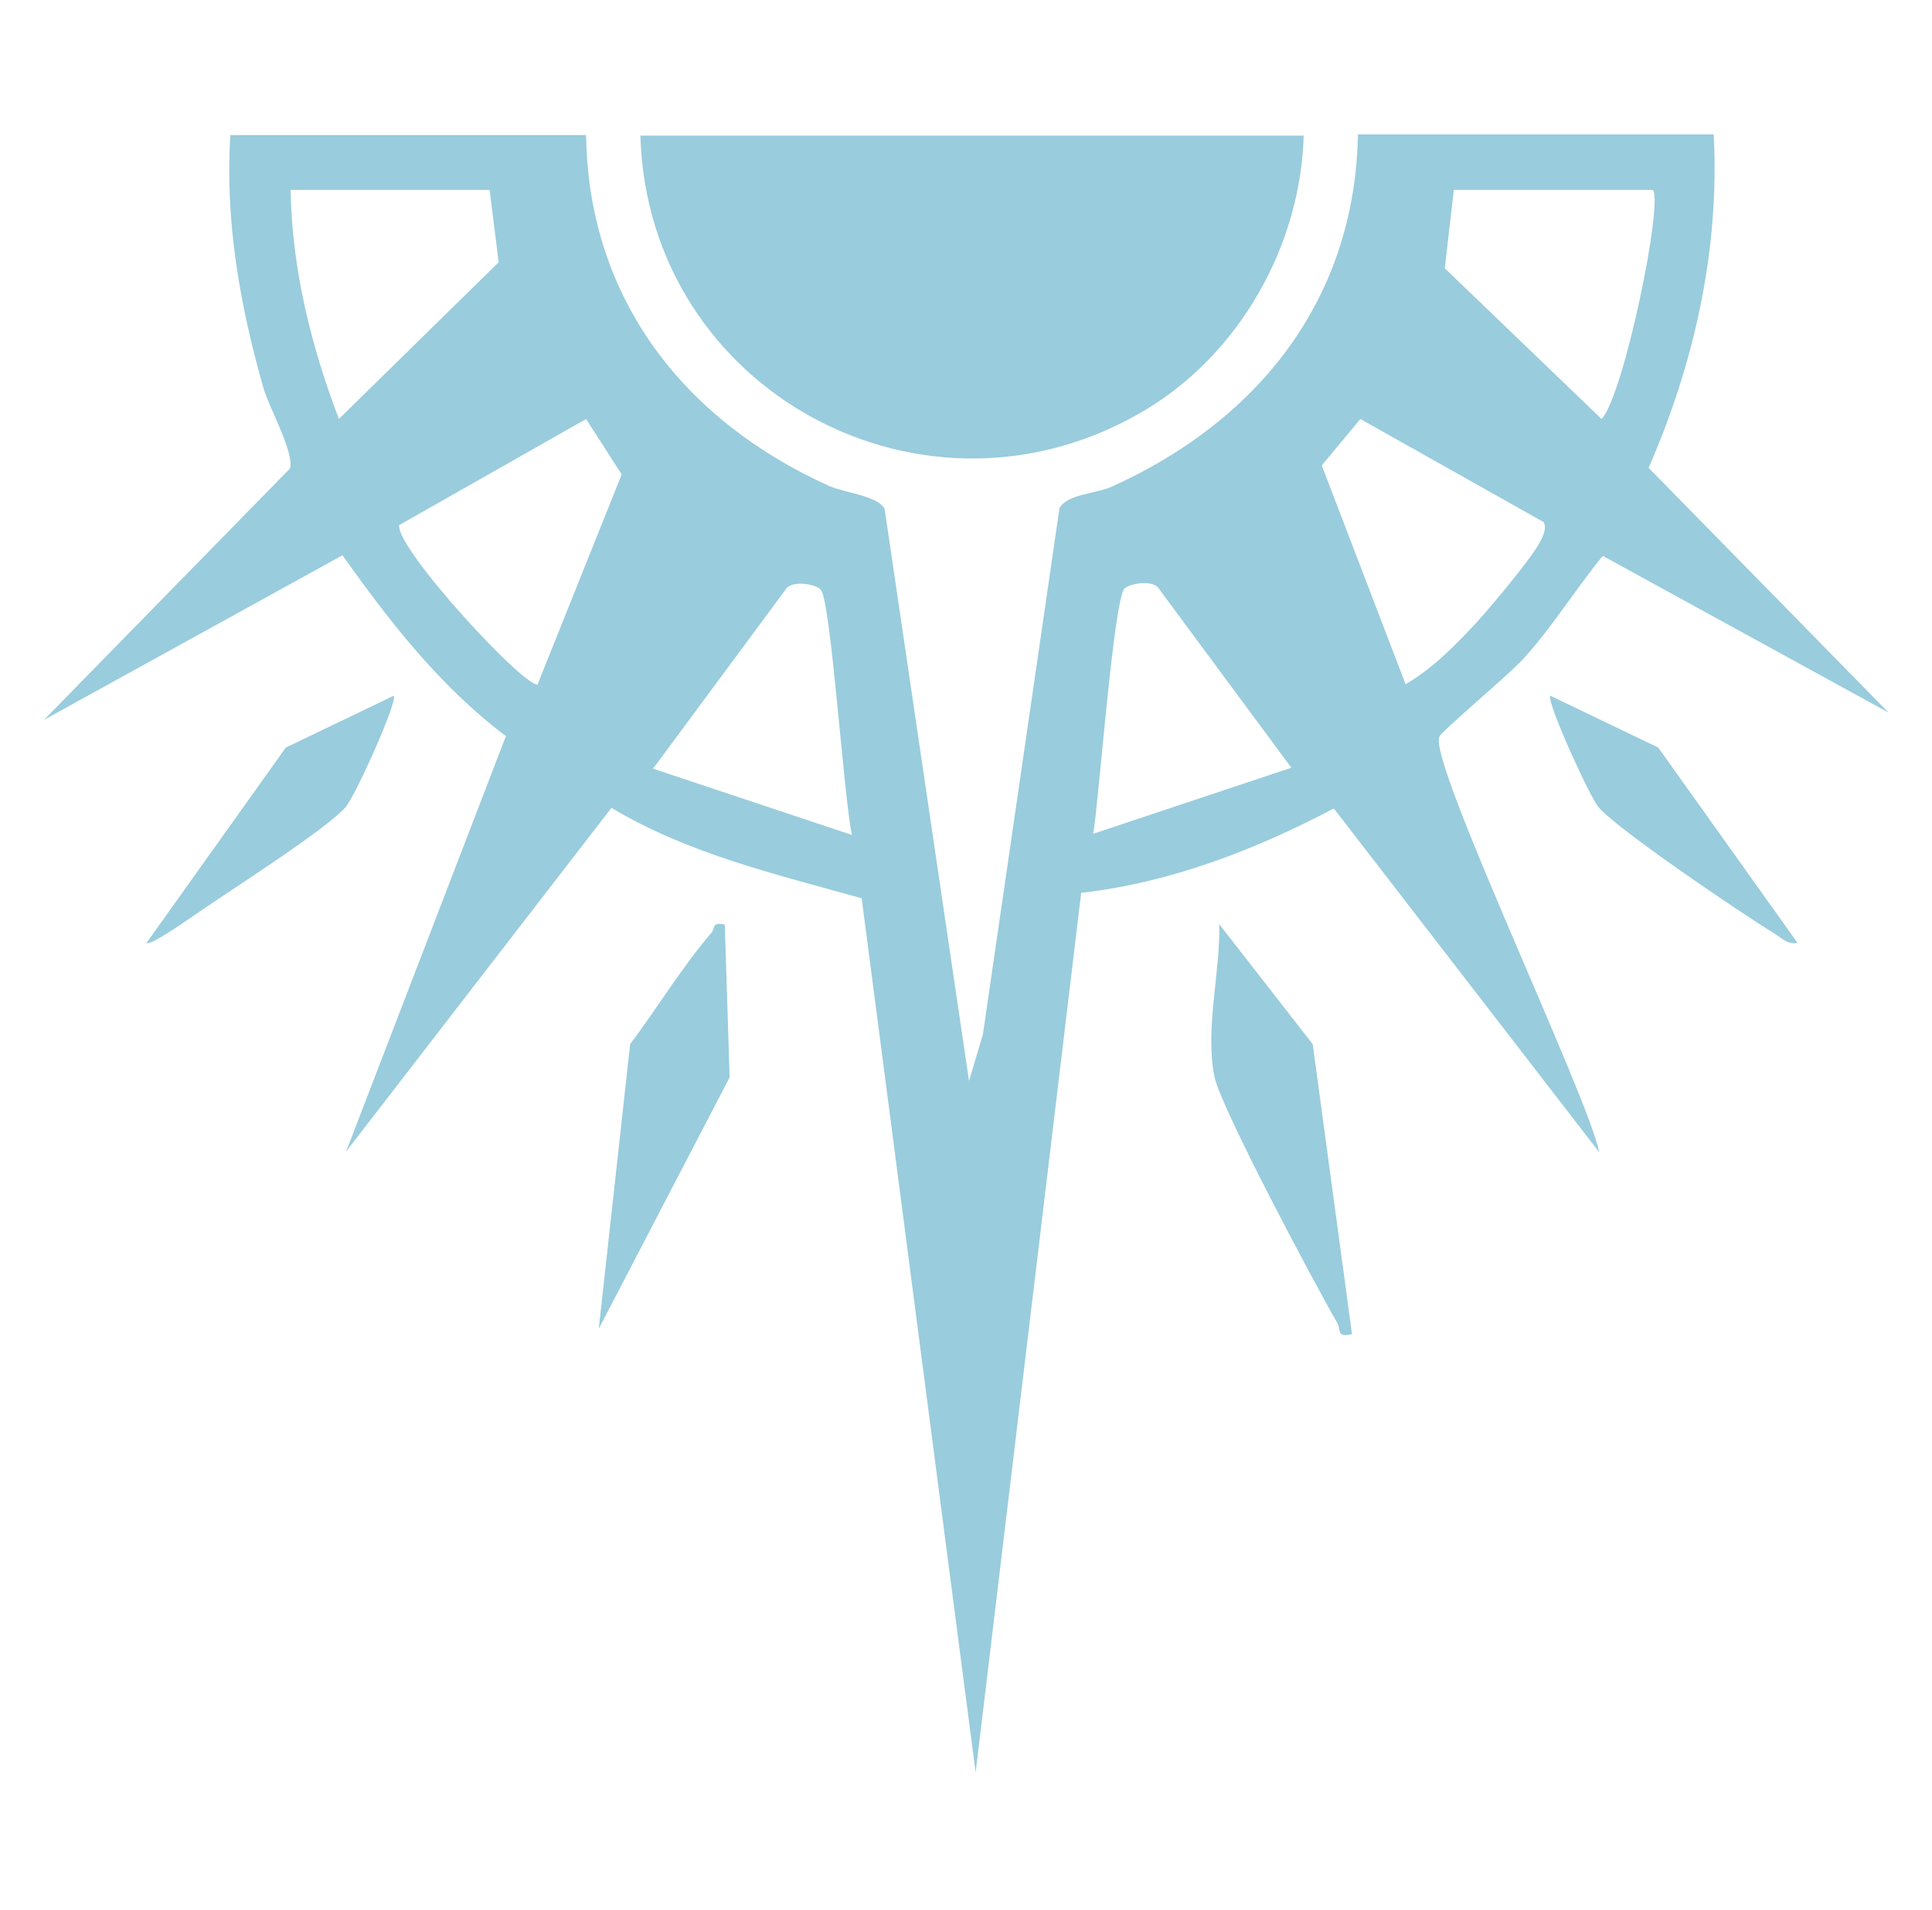
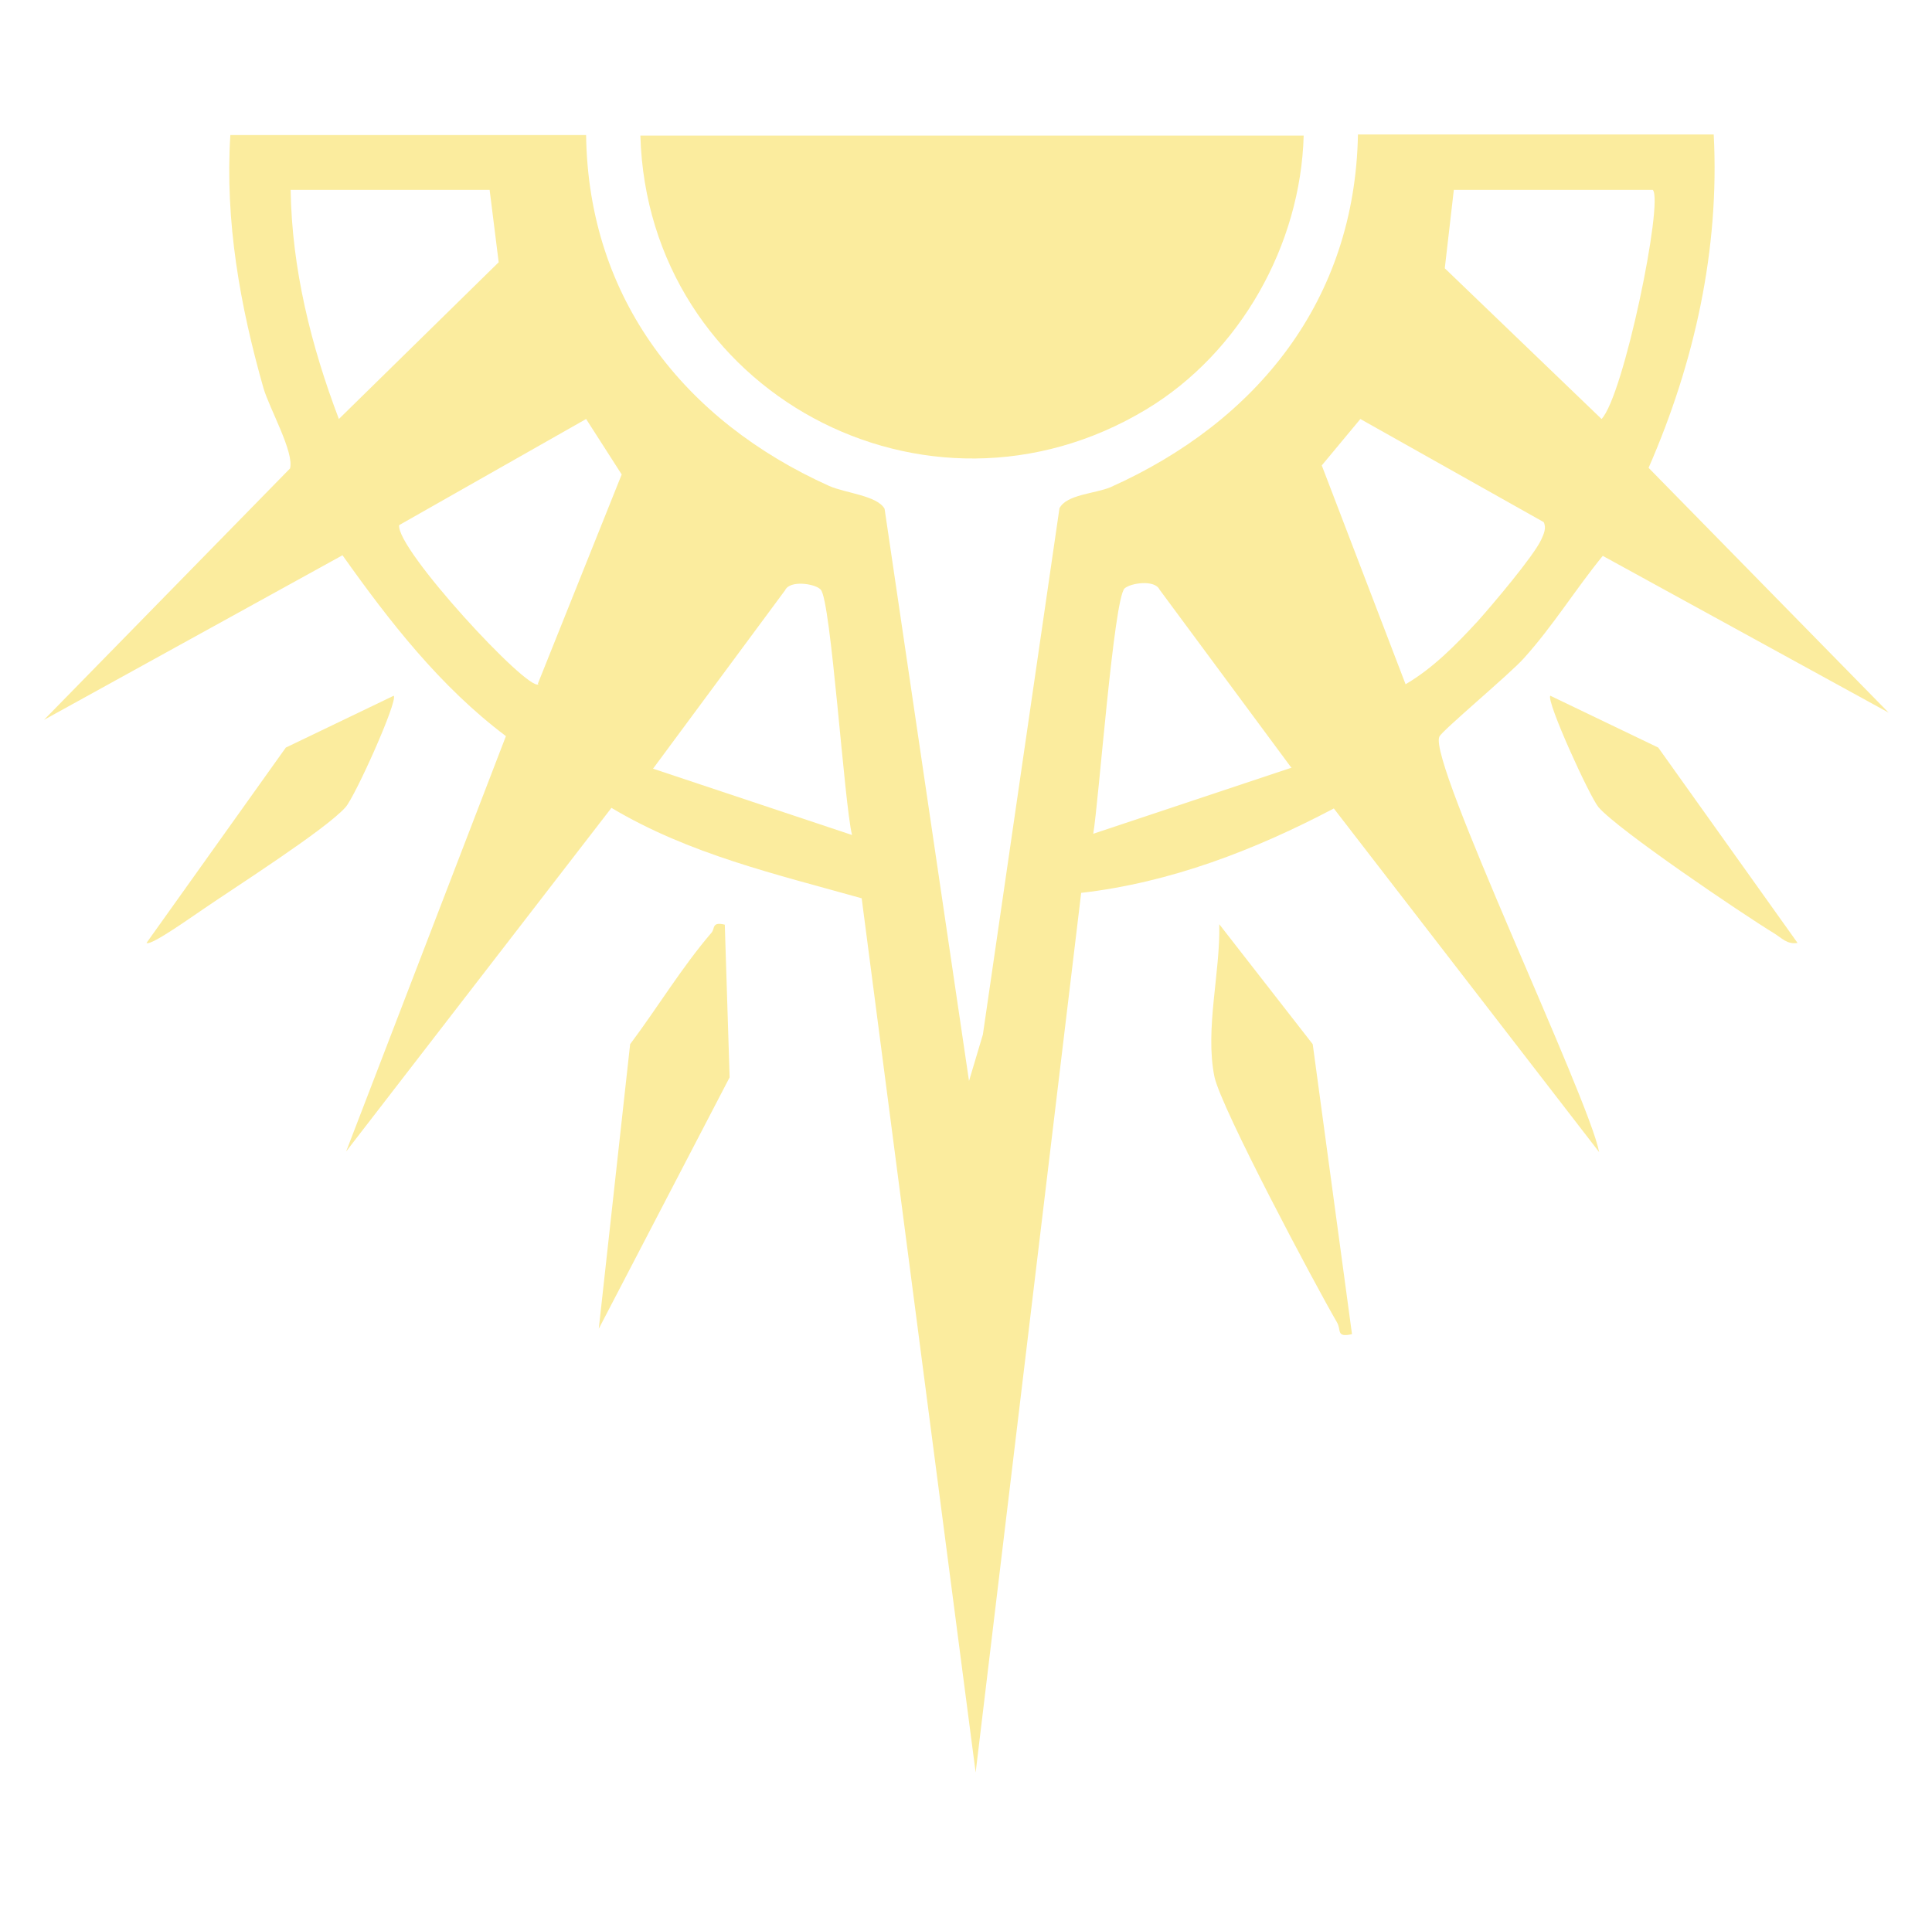
<svg xmlns="http://www.w3.org/2000/svg" version="1.1" viewBox="0 0 320.4 316.8">
  <defs>
    <style>
      .cls-1 {
-         fill: #9cd;
+         fill: #fbec9e;
      }
    </style>
  </defs>
  <g>
    <g id="Layer_1">
-       <g id="Splendor">
-         <path class="cls-1" d="M97.2,22.5c.4,27.1,16.3,47.3,40.3,58.1,2.7,1.2,8,1.6,9.2,3.8l14,94.9,2.3-7.7,12.7-87.3c1.2-2.3,5.9-2.4,8.5-3.5,24.3-10.9,40.5-31,41-58.5h59c1,19.1-3.2,37.9-10.8,55.3l39.8,40.6-47.4-26c-4.5,5.5-8.3,11.7-13.1,17-2.2,2.5-13.7,12.1-14,13-1.9,4.1,24.8,59.9,26.5,68.9l-44-57c-13.1,6.9-27.1,12.3-41.9,14l-17.5,145.9-18.9-145c-14.2-4-28.6-7.3-41.5-15l-44,57,26.5-68.9c-10.9-8.2-19.3-19-27.1-30L7.3,119.4l40.8-41.7c.7-2.7-3.4-9.9-4.4-13.3-3.9-13.7-6.4-27.7-5.5-42,0,0,59,0,59,0ZM81.2,31.5h-33c.2,13.1,3.4,25.9,8,38l26.5-26s-1.5-12-1.5-12ZM274.1,31.5h-33l-1.5,13,26,25c3.7-3.9,10.3-36.1,8.5-38h0ZM89.2,113.4l13.9-34.7-5.9-9.2-31,17.6c-.6,3.9,21.4,27.7,23.1,26.4ZM256,86.6l-30.4-17.1-6.4,7.7,13.9,36.3c4.6-2.7,8.4-6.6,12-10.5,2.4-2.7,9.2-10.7,10.5-13.5.4-.9.9-1.9.4-2.9h0ZM136,97.7c-1-.9-5-1.5-5.8.2l-21.9,29.6,33,11c-1.3-5.2-3.5-39.1-5.2-40.7h0ZM214.2,127.4l-21.9-29.6c-.8-1.7-4.8-1.1-5.8-.2-1.8,1.7-4.3,35.5-5.2,40.7l33-11h0Z" />
-         <path class="cls-1" d="M216.2,22.5c-.5,18.1-10.5,36-26.1,45.4-36.5,22-82.7-3-83.9-45.4,0,0,109.9,0,109.9,0Z" />
-         <path class="cls-1" d="M224.2,221.3c-2.7.6-1.7-.7-2.5-2-3.6-6.2-19.2-35.5-20.3-40.7-1.6-7.9,1-17.3.8-25.3l15.5,19.9,6.5,48h0Z" />
-         <path class="cls-1" d="M120.2,153.4l.8,25.3-21.7,41.7,5.2-47.2c4.5-6,8.6-12.8,13.5-18.5.6-.7,0-1.9,2.3-1.3h0Z" />
-         <path class="cls-1" d="M24.3,156.4l23.1-32.4,17.9-8.6c.7.9-6.4,16.7-8,18.5-3.3,3.7-18.2,13.2-23.3,16.7-1.4.9-9,6.4-9.7,5.8h0Z" />
-         <path class="cls-1" d="M298.1,156.4c-1.7.3-2.6-.8-3.9-1.6-5.4-3.3-25.8-17.1-29.1-20.9-1.5-1.8-8.7-17.6-8-18.5l17.9,8.6,23.1,32.4h0Z" />
+       <g id="Layer_1-2" data-name="Layer_1">
+         <g id="Splendor">
+           <path class="cls-1" d="M97.2,22.5c.4,27.1,16.3,47.3,40.3,58.1,2.7,1.2,8,1.6,9.2,3.8l14,94.9,2.3-7.7,12.7-87.3c1.2-2.3,5.9-2.4,8.5-3.5,24.3-10.9,40.5-31,41-58.5h59c1,19.1-3.2,37.9-10.8,55.3l39.8,40.6-47.4-26c-4.5,5.5-8.3,11.7-13.1,17-2.2,2.5-13.7,12.1-14,13-1.9,4.1,24.8,59.9,26.5,68.9l-44-57c-13.1,6.9-27.1,12.3-41.9,14l-17.5,145.9-18.9-145c-14.2-4-28.6-7.3-41.5-15l-44,57,26.5-68.9c-10.9-8.2-19.3-19-27.1-30L7.3,119.4l40.8-41.7c.7-2.7-3.4-9.9-4.4-13.3-3.9-13.7-6.4-27.7-5.5-42h59ZM81.2,31.5h-33c.2,13.1,3.4,25.9,8,38l26.5-26-1.5-12ZM274.1,31.5h-33l-1.5,13,26,25c3.7-3.9,10.3-36.1,8.5-38h0ZM89.2,113.4l13.9-34.7-5.9-9.2-31,17.6c-.6,3.9,21.4,27.7,23.1,26.4h0ZM256,86.6l-30.4-17.1-6.4,7.7,13.9,36.3c4.6-2.7,8.4-6.6,12-10.5,2.4-2.7,9.2-10.7,10.5-13.5.4-.9.9-1.9.4-2.9h0ZM136,97.7c-1-.9-5-1.5-5.8.2l-21.9,29.6,33,11c-1.3-5.2-3.5-39.1-5.2-40.7h0ZM214.2,127.4l-21.9-29.6c-.8-1.7-4.8-1.1-5.8-.2-1.8,1.7-4.3,35.5-5.2,40.7l33-11h-.1Z" />
+           <path class="cls-1" d="M216.2,22.5c-.5,18.1-10.5,36-26.1,45.4-36.5,22-82.7-3-83.9-45.4h110Z" />
+           <path class="cls-1" d="M224.2,221.3c-2.7.6-1.7-.7-2.5-2-3.6-6.2-19.2-35.5-20.3-40.7-1.6-7.9,1-17.3.8-25.3l15.5,19.9,6.5,48h0Z" />
+           <path class="cls-1" d="M120.2,153.4l.8,25.3-21.7,41.7,5.2-47.2c4.5-6,8.6-12.8,13.5-18.5.6-.7,0-1.9,2.3-1.3h-.1Z" />
+           <path class="cls-1" d="M24.3,156.4l23.1-32.4,17.9-8.6c.7.9-6.4,16.7-8,18.5-3.3,3.7-18.2,13.2-23.3,16.7-1.4.9-9,6.4-9.7,5.8h0Z" />
+           <path class="cls-1" d="M298.1,156.4c-1.7.3-2.6-.8-3.9-1.6-5.4-3.3-25.8-17.1-29.1-20.9-1.5-1.8-8.7-17.6-8-18.5l17.9,8.6,23.1,32.4h0Z" />
+         </g>
      </g>
    </g>
  </g>
</svg>
